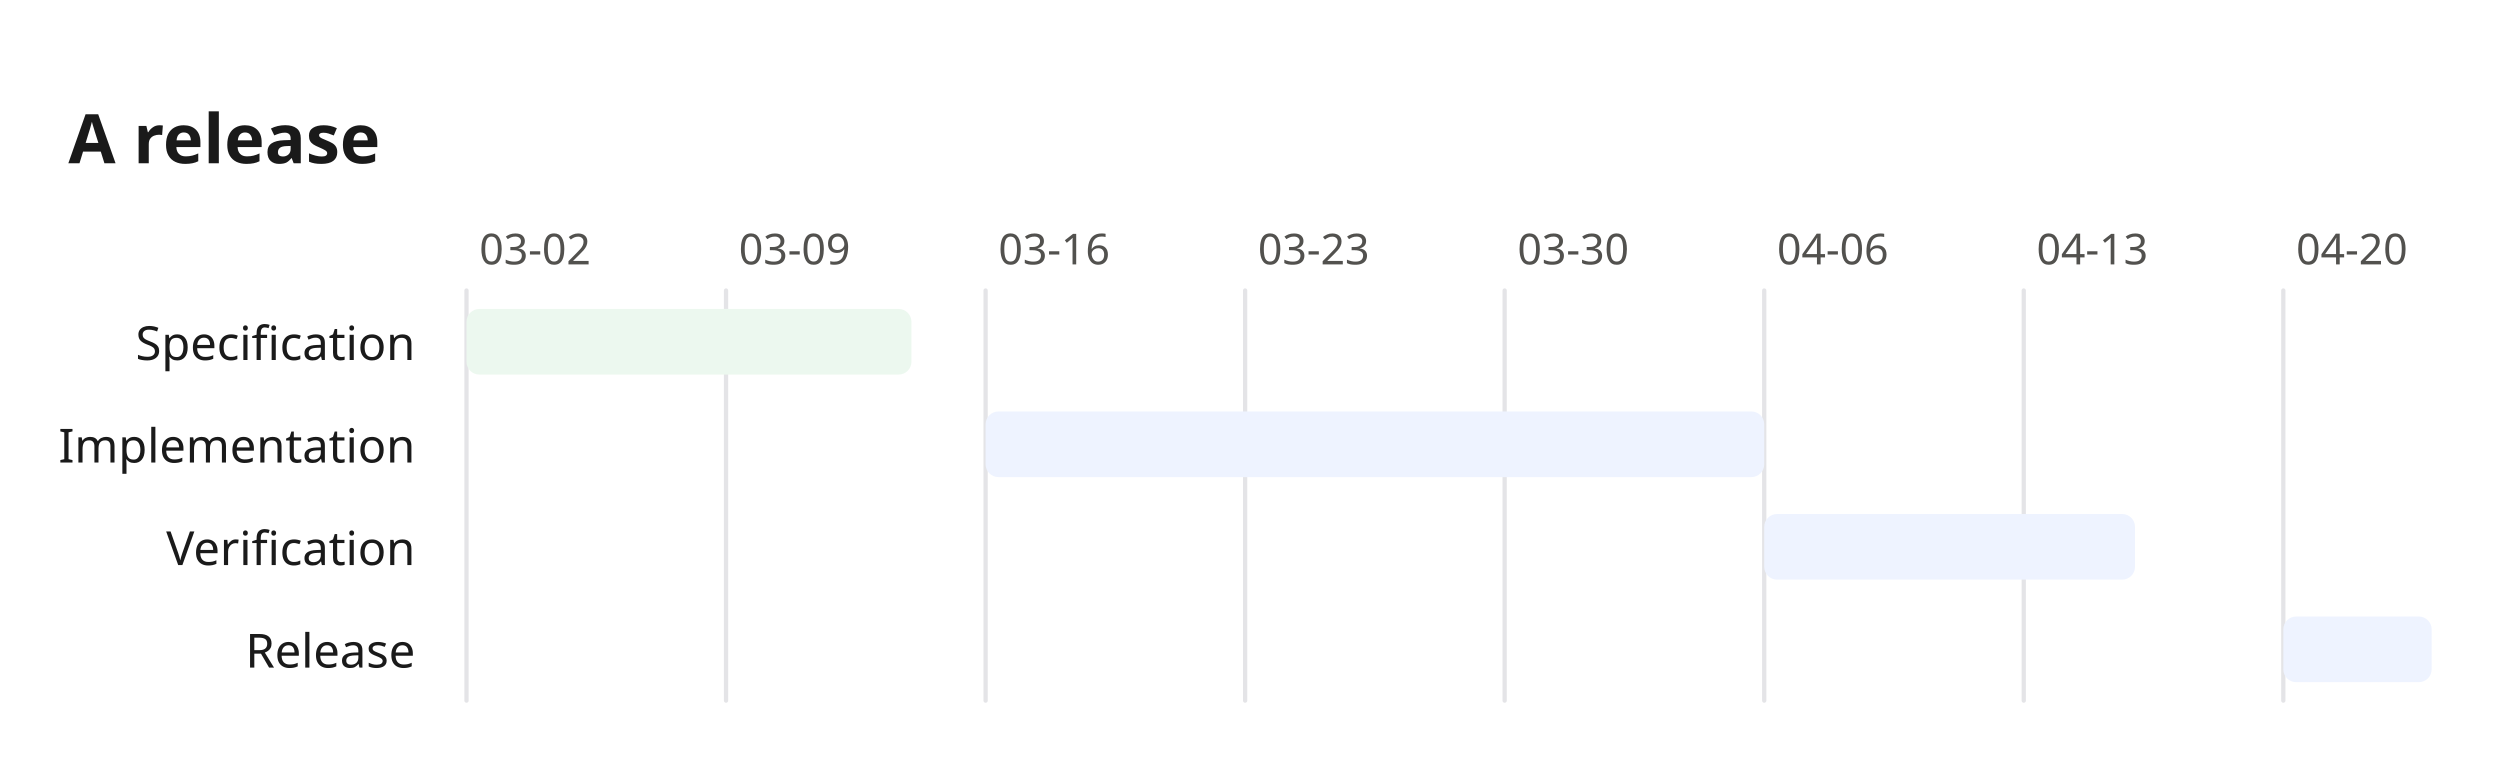
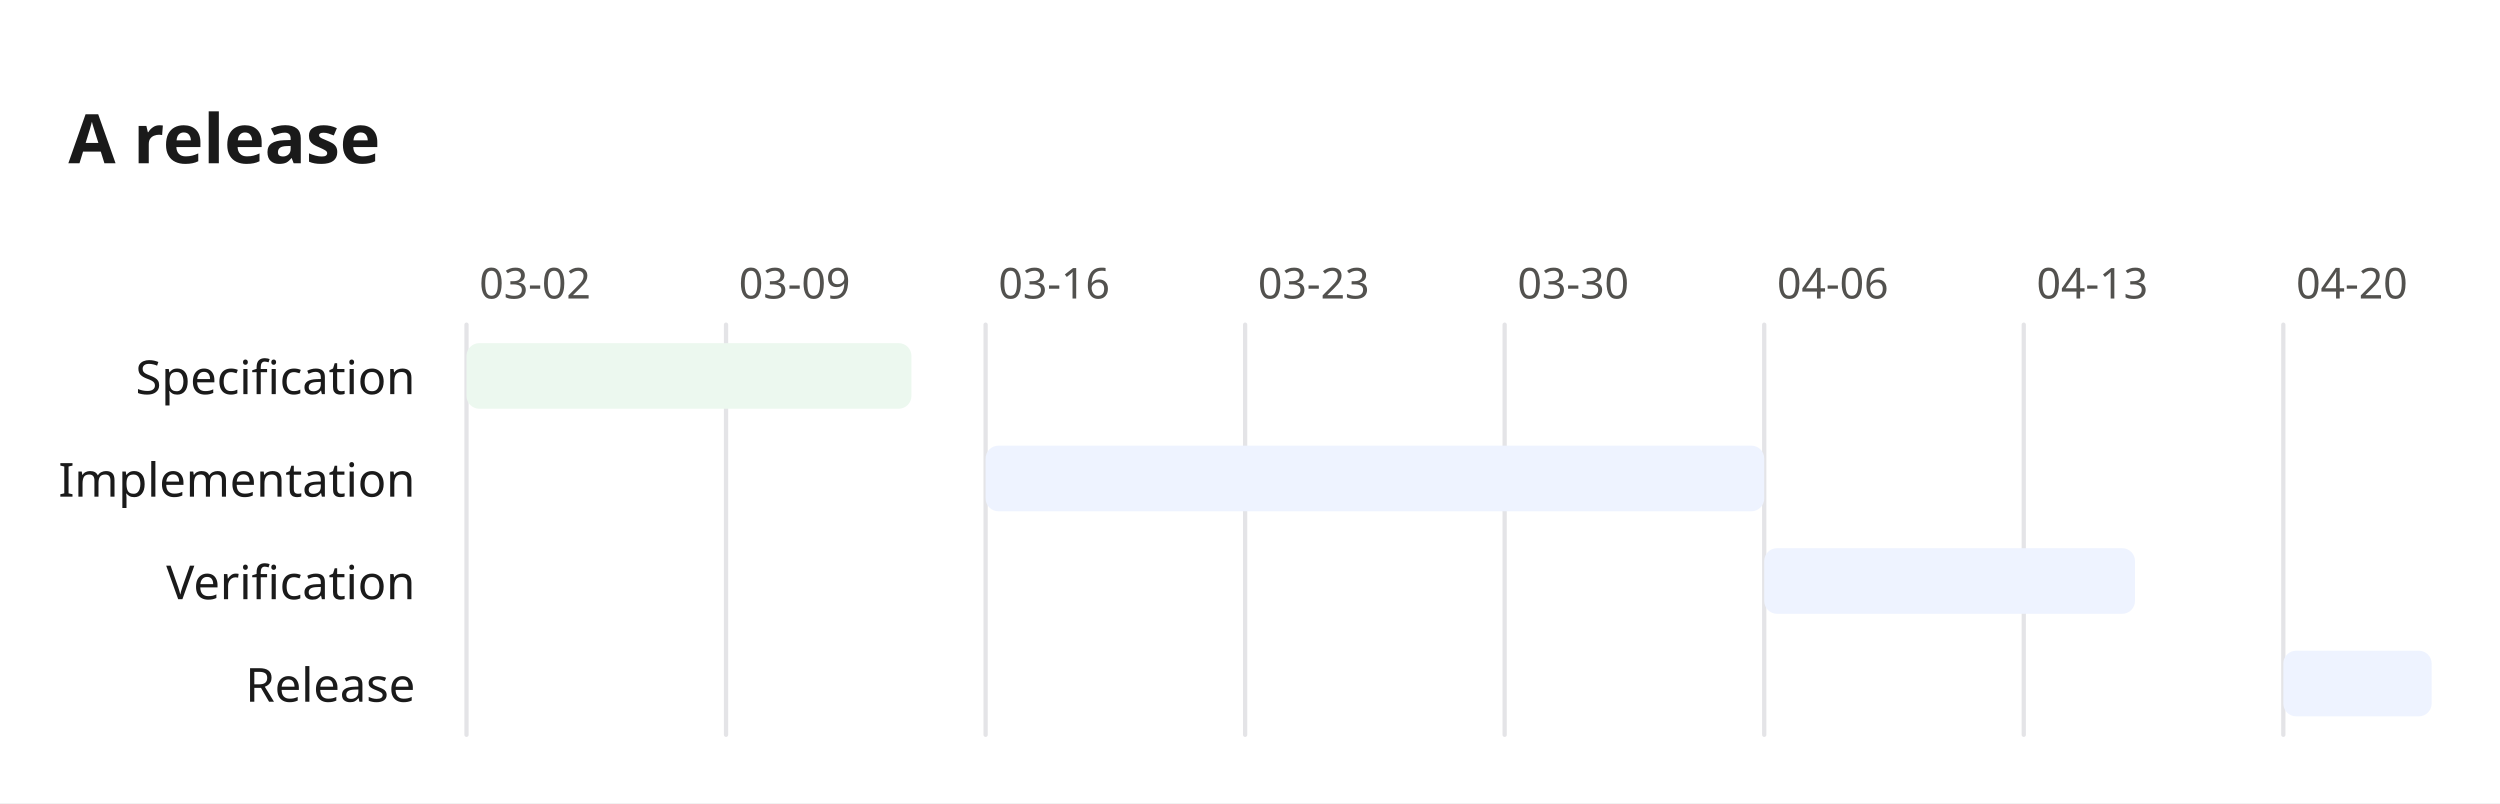
- <svg xmlns="http://www.w3.org/2000/svg" width="585.2" height="180" viewBox="0 0 585.2 180">
-   <rect x="0" y="0" width="585.2" height="180" fill="#ffffff" />
+ <svg xmlns="http://www.w3.org/2000/svg" width="585.2" height="188" viewBox="0 0 585.2 188" role="img" aria-label="A release">
+   <rect x="0" y="0" width="585.2" height="188" fill="#ffffff" />
  <g transform="translate(16,16)">
-     <line x1="93.2" y1="52" x2="93.2" y2="148" stroke="#e4e4e7" stroke-width="1" stroke-linecap="round" />
-     <line x1="153.95" y1="52" x2="153.95" y2="148" stroke="#e4e4e7" stroke-width="1" stroke-linecap="round" />
-     <line x1="214.71" y1="52" x2="214.71" y2="148" stroke="#e4e4e7" stroke-width="1" stroke-linecap="round" />
-     <line x1="275.46" y1="52" x2="275.46" y2="148" stroke="#e4e4e7" stroke-width="1" stroke-linecap="round" />
-     <line x1="336.21" y1="52" x2="336.21" y2="148" stroke="#e4e4e7" stroke-width="1" stroke-linecap="round" />
-     <line x1="396.97" y1="52" x2="396.97" y2="148" stroke="#e4e4e7" stroke-width="1" stroke-linecap="round" />
-     <line x1="457.72" y1="52" x2="457.72" y2="148" stroke="#e4e4e7" stroke-width="1" stroke-linecap="round" />
-     <line x1="518.48" y1="52" x2="518.48" y2="148" stroke="#e4e4e7" stroke-width="1" stroke-linecap="round" />
-     <rect x="93.2" y="56.32" width="104.15" height="15.36" rx="3" fill="#ecf8ef" stroke="none" stroke-width="0" />
-     <rect x="214.71" y="80.32" width="182.26" height="15.36" rx="3" fill="#eef3ff" stroke="none" stroke-width="0" />
-     <rect x="396.97" y="104.32" width="86.79" height="15.36" rx="3" fill="#eef3ff" stroke="none" stroke-width="0" />
-     <rect x="518.48" y="128.32" width="34.72" height="15.36" rx="3" fill="#eef3ff" stroke="none" stroke-width="0" />
+     <line x1="93.2" y1="60" x2="93.2" y2="156" stroke="#e4e4e7" stroke-width="1" stroke-linecap="round" />
+     <line x1="153.95" y1="60" x2="153.95" y2="156" stroke="#e4e4e7" stroke-width="1" stroke-linecap="round" />
+     <line x1="214.71" y1="60" x2="214.71" y2="156" stroke="#e4e4e7" stroke-width="1" stroke-linecap="round" />
+     <line x1="275.46" y1="60" x2="275.46" y2="156" stroke="#e4e4e7" stroke-width="1" stroke-linecap="round" />
+     <line x1="336.21" y1="60" x2="336.21" y2="156" stroke="#e4e4e7" stroke-width="1" stroke-linecap="round" />
+     <line x1="396.97" y1="60" x2="396.97" y2="156" stroke="#e4e4e7" stroke-width="1" stroke-linecap="round" />
+     <line x1="457.72" y1="60" x2="457.72" y2="156" stroke="#e4e4e7" stroke-width="1" stroke-linecap="round" />
+     <line x1="518.48" y1="60" x2="518.48" y2="156" stroke="#e4e4e7" stroke-width="1" stroke-linecap="round" />
+     <rect x="93.2" y="64.32" width="104.15" height="15.36" rx="3" fill="#ecf8ef" stroke="none" stroke-width="0" />
+     <rect x="214.71" y="88.32" width="182.26" height="15.36" rx="3" fill="#eef3ff" stroke="none" stroke-width="0" />
+     <rect x="396.97" y="112.32" width="86.79" height="15.36" rx="3" fill="#eef3ff" stroke="none" stroke-width="0" />
+     <rect x="518.48" y="136.32" width="34.72" height="15.36" rx="3" fill="#eef3ff" stroke="none" stroke-width="0" />
    <text x="0" y="16" text-anchor="start" dominant-baseline="central" font-family="Archivo" font-size="16" font-weight="600" fill="#1a1a1a">A release</text>
-     <text x="96.2" y="42" text-anchor="start" dominant-baseline="central" font-family="Archivo" font-size="10" font-weight="400" fill="#52514e">03-02</text>
-     <text x="156.95" y="42" text-anchor="start" dominant-baseline="central" font-family="Archivo" font-size="10" font-weight="400" fill="#52514e">03-09</text>
-     <text x="217.71" y="42" text-anchor="start" dominant-baseline="central" font-family="Archivo" font-size="10" font-weight="400" fill="#52514e">03-16</text>
-     <text x="278.46" y="42" text-anchor="start" dominant-baseline="central" font-family="Archivo" font-size="10" font-weight="400" fill="#52514e">03-23</text>
-     <text x="339.21" y="42" text-anchor="start" dominant-baseline="central" font-family="Archivo" font-size="10" font-weight="400" fill="#52514e">03-30</text>
-     <text x="399.97" y="42" text-anchor="start" dominant-baseline="central" font-family="Archivo" font-size="10" font-weight="400" fill="#52514e">04-06</text>
-     <text x="460.72" y="42" text-anchor="start" dominant-baseline="central" font-family="Archivo" font-size="10" font-weight="400" fill="#52514e">04-13</text>
-     <text x="521.48" y="42" text-anchor="start" dominant-baseline="central" font-family="Archivo" font-size="10" font-weight="400" fill="#52514e">04-20</text>
-     <text x="81.2" y="64" text-anchor="end" dominant-baseline="central" font-family="Archivo" font-size="11" font-weight="500" fill="#1a1a1a">Specification</text>
-     <text x="81.2" y="88" text-anchor="end" dominant-baseline="central" font-family="Archivo" font-size="11" font-weight="500" fill="#1a1a1a">Implementation</text>
-     <text x="81.2" y="112" text-anchor="end" dominant-baseline="central" font-family="Archivo" font-size="11" font-weight="500" fill="#1a1a1a">Verification</text>
-     <text x="81.2" y="136" text-anchor="end" dominant-baseline="central" font-family="Archivo" font-size="11" font-weight="500" fill="#1a1a1a">Release</text>
+     <text x="96.2" y="50" text-anchor="start" dominant-baseline="central" font-family="Archivo" font-size="10" font-weight="400" fill="#52514e">03-02</text>
+     <text x="156.95" y="50" text-anchor="start" dominant-baseline="central" font-family="Archivo" font-size="10" font-weight="400" fill="#52514e">03-09</text>
+     <text x="217.71" y="50" text-anchor="start" dominant-baseline="central" font-family="Archivo" font-size="10" font-weight="400" fill="#52514e">03-16</text>
+     <text x="278.46" y="50" text-anchor="start" dominant-baseline="central" font-family="Archivo" font-size="10" font-weight="400" fill="#52514e">03-23</text>
+     <text x="339.21" y="50" text-anchor="start" dominant-baseline="central" font-family="Archivo" font-size="10" font-weight="400" fill="#52514e">03-30</text>
+     <text x="399.97" y="50" text-anchor="start" dominant-baseline="central" font-family="Archivo" font-size="10" font-weight="400" fill="#52514e">04-06</text>
+     <text x="460.72" y="50" text-anchor="start" dominant-baseline="central" font-family="Archivo" font-size="10" font-weight="400" fill="#52514e">04-13</text>
+     <text x="521.48" y="50" text-anchor="start" dominant-baseline="central" font-family="Archivo" font-size="10" font-weight="400" fill="#52514e">04-20</text>
+     <text x="81.2" y="72" text-anchor="end" dominant-baseline="central" font-family="Archivo" font-size="11" font-weight="500" fill="#1a1a1a">Specification</text>
+     <text x="81.2" y="96" text-anchor="end" dominant-baseline="central" font-family="Archivo" font-size="11" font-weight="500" fill="#1a1a1a">Implementation</text>
+     <text x="81.2" y="120" text-anchor="end" dominant-baseline="central" font-family="Archivo" font-size="11" font-weight="500" fill="#1a1a1a">Verification</text>
+     <text x="81.2" y="144" text-anchor="end" dominant-baseline="central" font-family="Archivo" font-size="11" font-weight="500" fill="#1a1a1a">Release</text>
  </g>
</svg>
